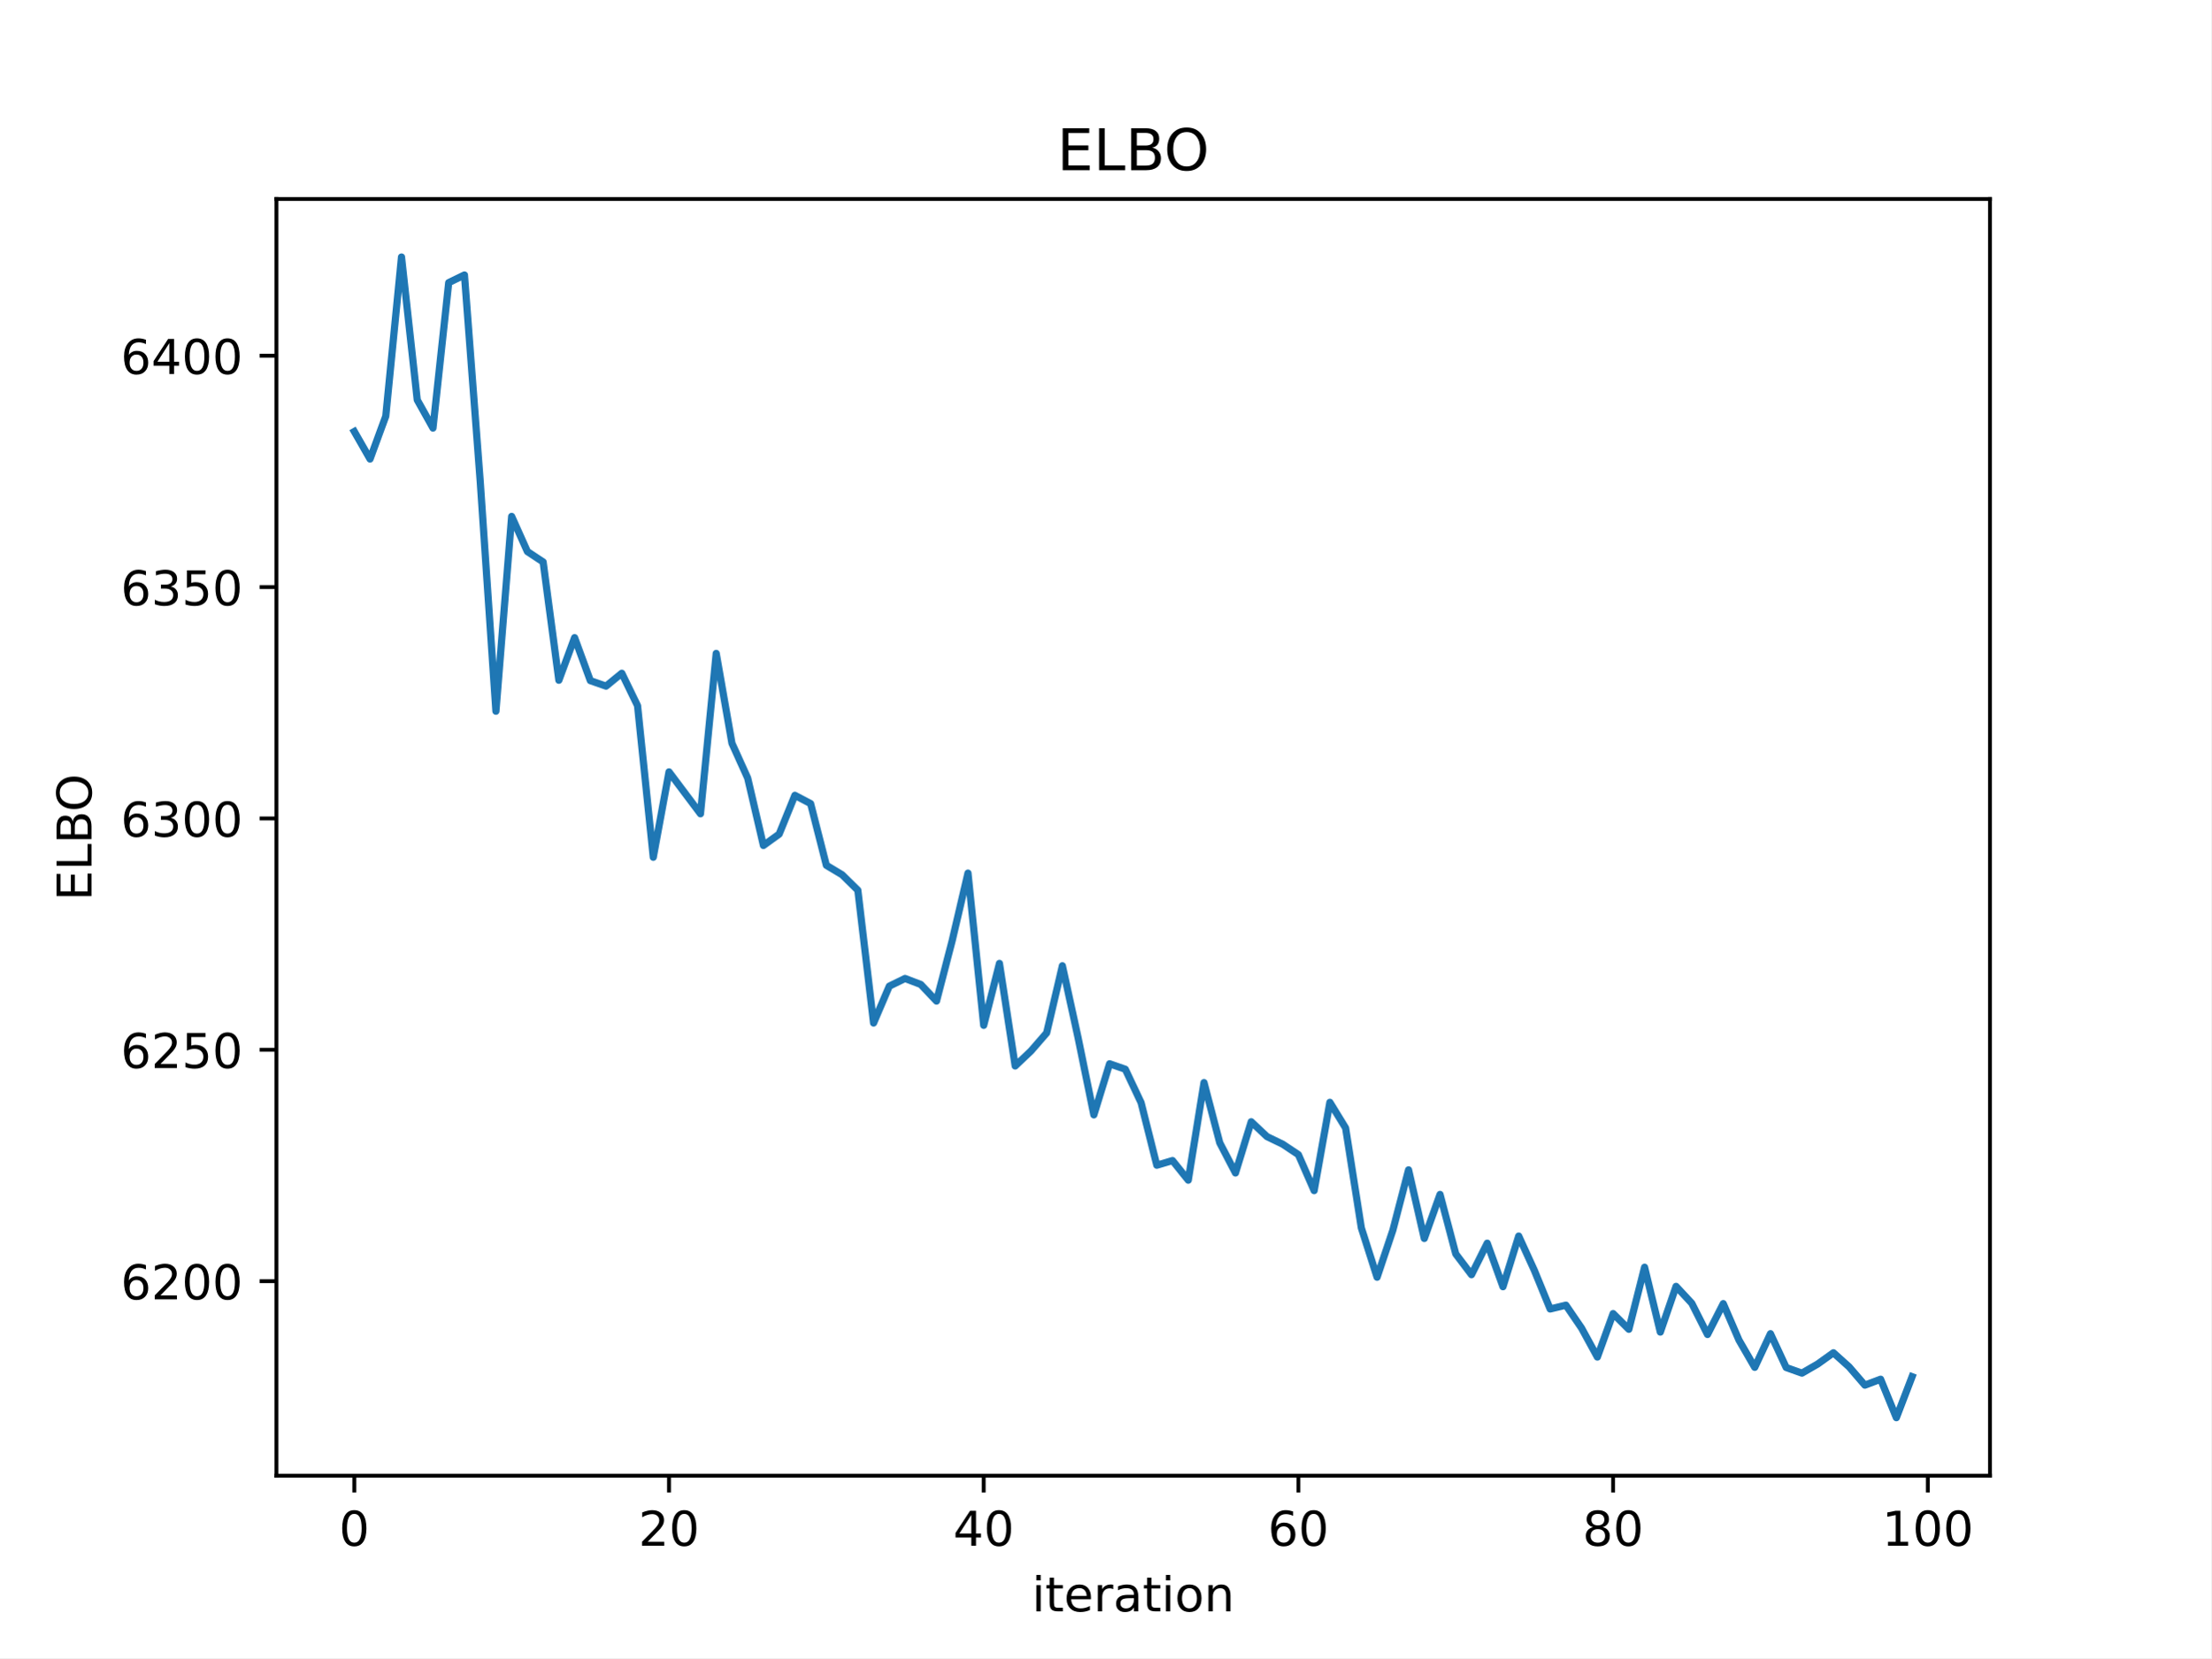
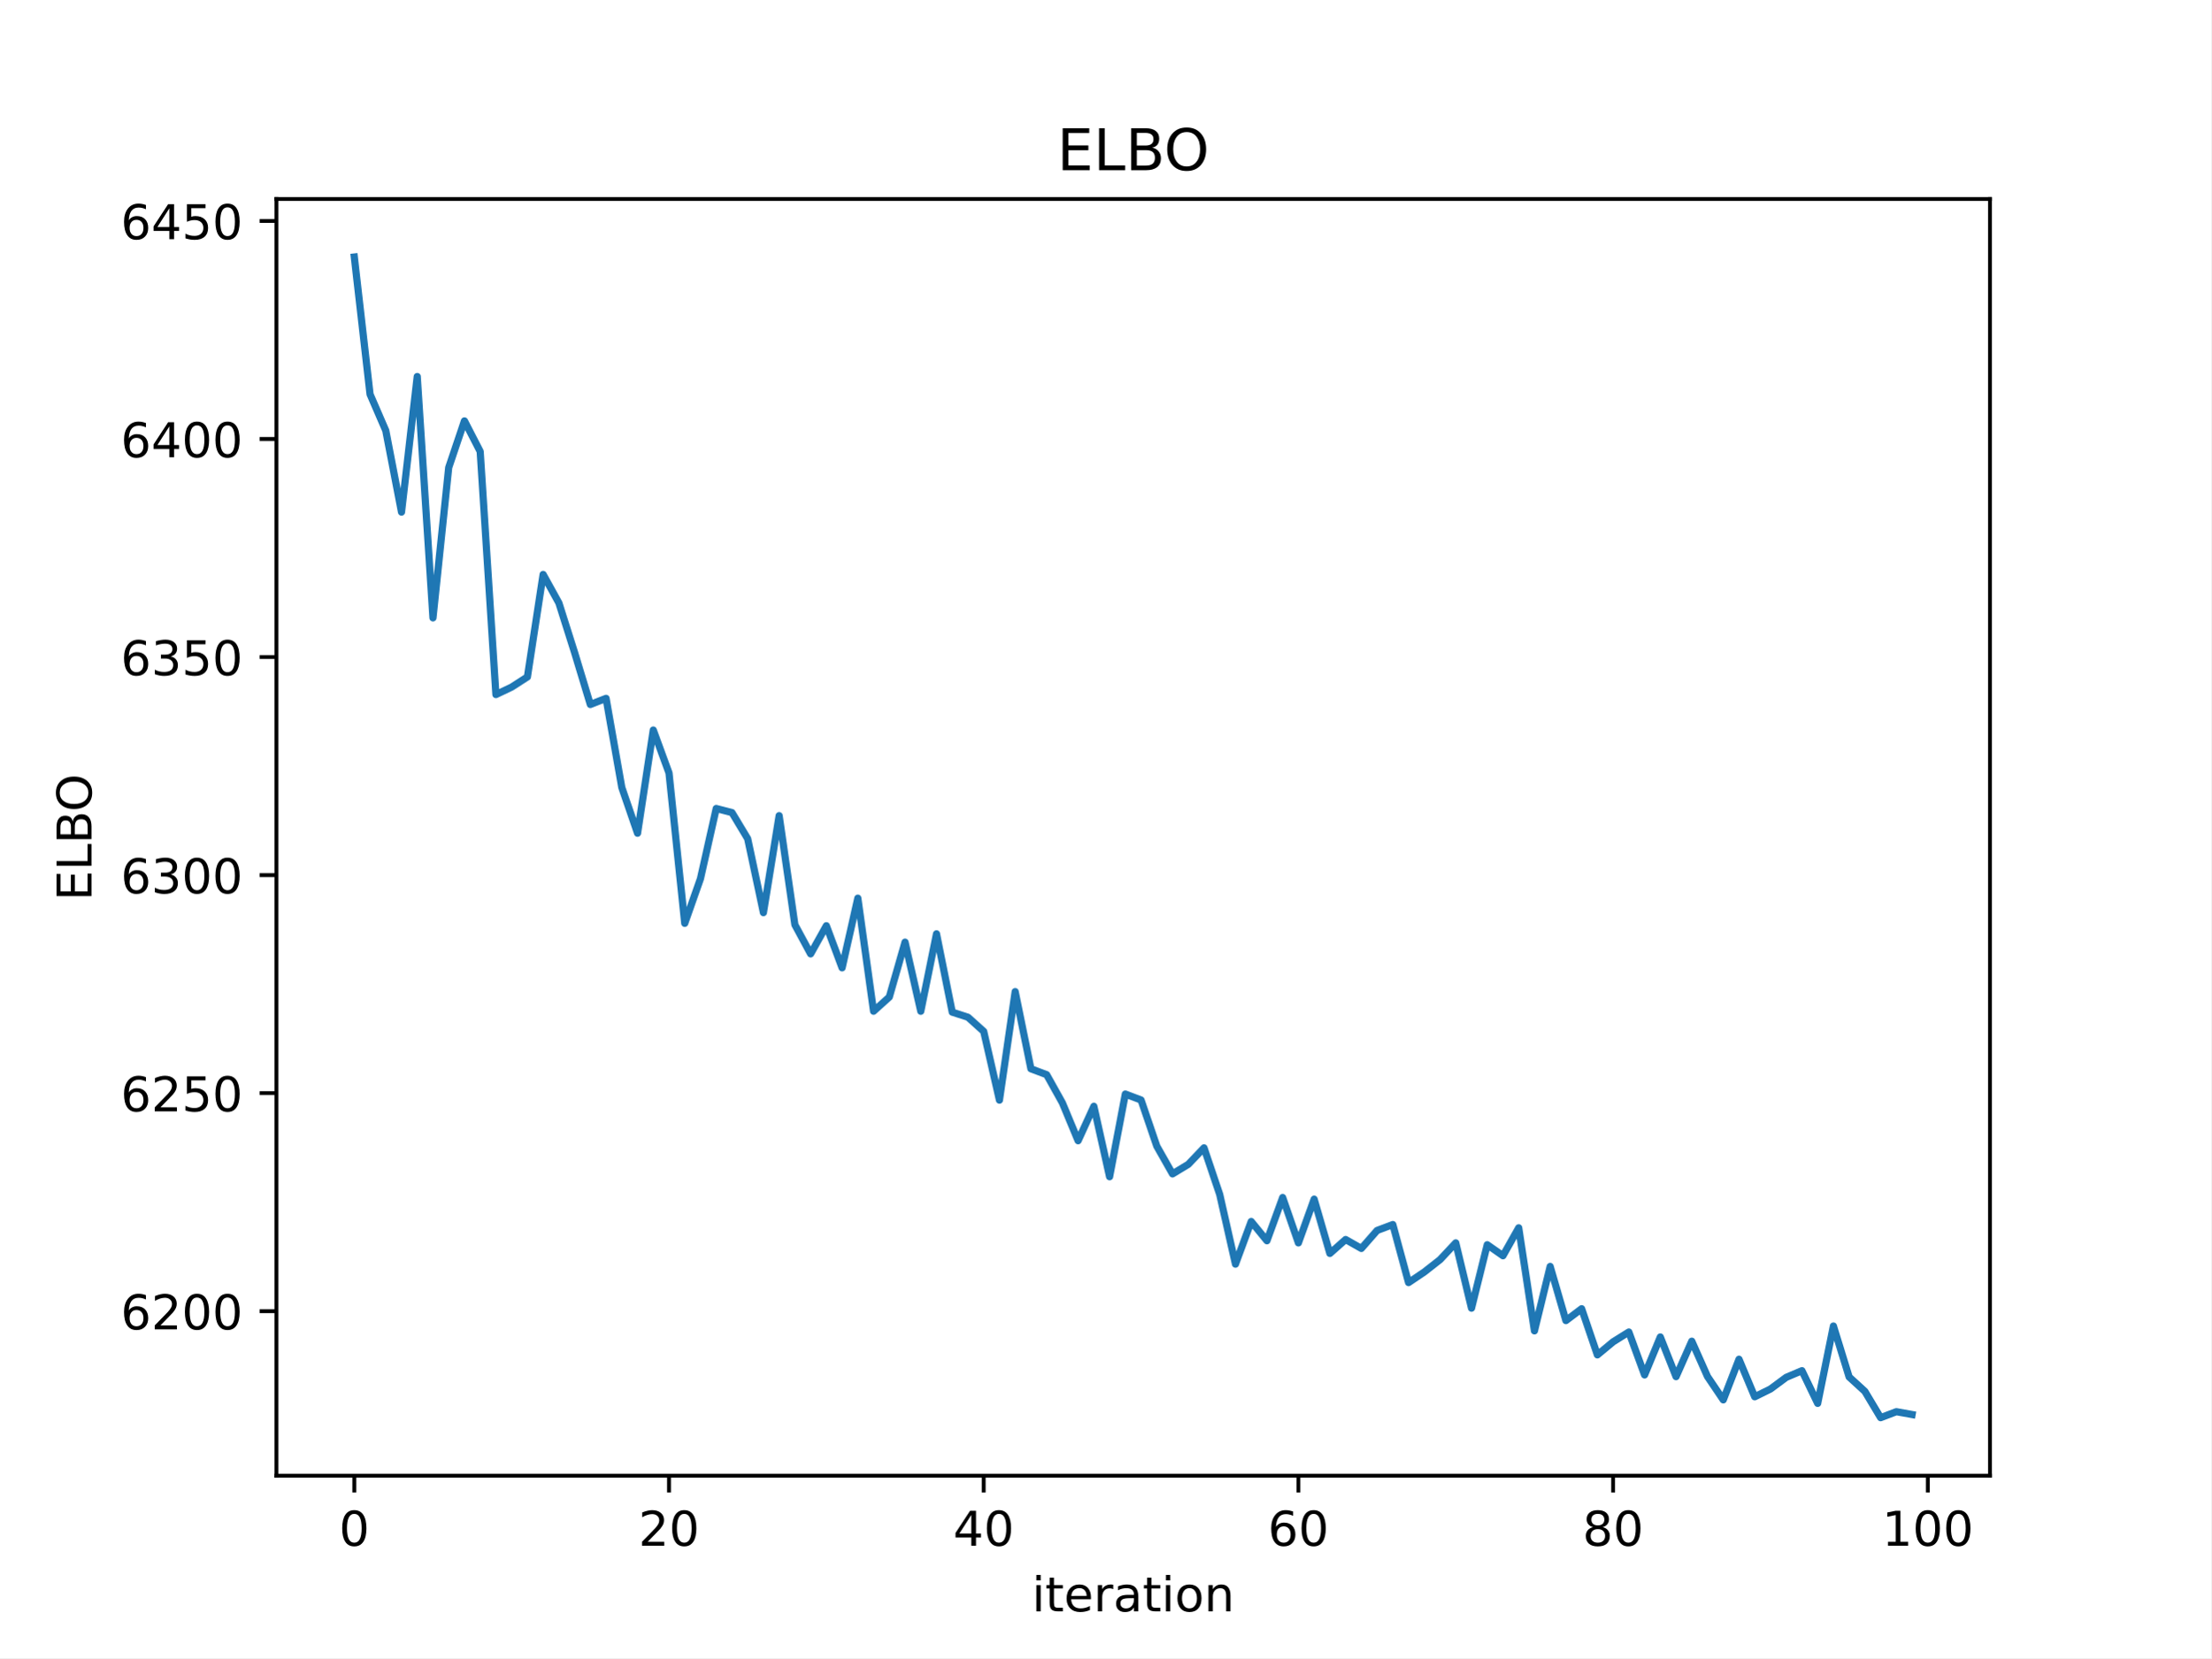
<svg xmlns="http://www.w3.org/2000/svg" xmlns:xlink="http://www.w3.org/1999/xlink" width="460.8pt" height="345.6pt" viewBox="0 0 460.8 345.6" version="1.1">
  <defs>
    <style type="text/css">*{stroke-linejoin: round; stroke-linecap: butt}</style>
  </defs>
  <g id="figure_1">
    <g id="patch_1">
      <path d="M 0 345.6  L 460.8 345.6  L 460.8 0  L 0 0  z " style="fill: #ffffff" />
    </g>
    <g id="axes_1">
      <g id="patch_2">
        <path d="M 57.6 307.584  L 414.72 307.584  L 414.72 41.472  L 57.6 41.472  z " style="fill: #ffffff" />
      </g>
      <g id="matplotlib.axis_1">
        <g id="xtick_1">
          <g id="line2d_1">
            <defs>
-               <path id="mfac54f46d4" d="M 0 0  L 0 3.5  " style="stroke: #000000; stroke-width: 0.8" />
-             </defs>
-             <g>
-               <use xlink:href="#mfac54f46d4" x="73.833" y="307.584" style="stroke: #000000; stroke-width: 0.8" />
+               <path id="me61366a120" d="M 0 0  L 0 3.5  " style="stroke: #000000; stroke-width: 0.8" />
+             </defs>
+             <g>
+               <use xlink:href="#me61366a120" x="73.833" y="307.584" style="stroke: #000000; stroke-width: 0.8" />
            </g>
          </g>
          <g id="text_1">
            <g transform="translate(70.65148 322.1824) scale(0.1 -0.1)">
              <defs>
                <path id="DejaVuSans-30" d="M 2034 4250  Q 1547 4250 1301 3770  Q 1056 3291 1056 2328  Q 1056 1369 1301 889  Q 1547 409 2034 409  Q 2525 409 2770 889  Q 3016 1369 3016 2328  Q 3016 3291 2770 3770  Q 2525 4250 2034 4250  z M 2034 4750  Q 2819 4750 3233 4129  Q 3647 3509 3647 2328  Q 3647 1150 3233 529  Q 2819 -91 2034 -91  Q 1250 -91 836 529  Q 422 1150 422 2328  Q 422 3509 836 4129  Q 1250 4750 2034 4750  z " transform="scale(0.015625)" />
              </defs>
              <use xlink:href="#DejaVuSans-30" />
            </g>
          </g>
        </g>
        <g id="xtick_2">
          <g id="line2d_2">
            <g>
-               <use xlink:href="#mfac54f46d4" x="139.42" y="307.584" style="stroke: #000000; stroke-width: 0.8" />
+               <use xlink:href="#me61366a120" x="139.42" y="307.584" style="stroke: #000000; stroke-width: 0.8" />
            </g>
          </g>
          <g id="text_2">
            <g transform="translate(133.057 322.1824) scale(0.1 -0.1)">
              <defs>
                <path id="DejaVuSans-32" d="M 1228 531  L 3431 531  L 3431 0  L 469 0  L 469 531  Q 828 903 1448 1529  Q 2069 2156 2228 2338  Q 2531 2678 2651 2914  Q 2772 3150 2772 3378  Q 2772 3750 2511 3984  Q 2250 4219 1831 4219  Q 1534 4219 1204 4116  Q 875 4013 500 3803  L 500 4441  Q 881 4594 1212 4672  Q 1544 4750 1819 4750  Q 2544 4750 2975 4387  Q 3406 4025 3406 3419  Q 3406 3131 3298 2873  Q 3191 2616 2906 2266  Q 2828 2175 2409 1742  Q 1991 1309 1228 531  z " transform="scale(0.015625)" />
              </defs>
              <use xlink:href="#DejaVuSans-32" />
              <use xlink:href="#DejaVuSans-30" transform="translate(63.62305 0)" />
            </g>
          </g>
        </g>
        <g id="xtick_3">
          <g id="line2d_3">
            <g>
-               <use xlink:href="#mfac54f46d4" x="205.006" y="307.584" style="stroke: #000000; stroke-width: 0.8" />
+               <use xlink:href="#me61366a120" x="205.006" y="307.584" style="stroke: #000000; stroke-width: 0.8" />
            </g>
          </g>
          <g id="text_3">
            <g transform="translate(198.6438 322.1824) scale(0.1 -0.1)">
              <defs>
                <path id="DejaVuSans-34" d="M 2419 4116  L 825 1625  L 2419 1625  L 2419 4116  z M 2253 4666  L 3047 4666  L 3047 1625  L 3713 1625  L 3713 1100  L 3047 1100  L 3047 0  L 2419 0  L 2419 1100  L 313 1100  L 313 1709  L 2253 4666  z " transform="scale(0.015625)" />
              </defs>
              <use xlink:href="#DejaVuSans-34" />
              <use xlink:href="#DejaVuSans-30" transform="translate(63.62305 0)" />
            </g>
          </g>
        </g>
        <g id="xtick_4">
          <g id="line2d_4">
            <g>
-               <use xlink:href="#mfac54f46d4" x="270.593" y="307.584" style="stroke: #000000; stroke-width: 0.8" />
+               <use xlink:href="#me61366a120" x="270.593" y="307.584" style="stroke: #000000; stroke-width: 0.8" />
            </g>
          </g>
          <g id="text_4">
            <g transform="translate(264.2306 322.1824) scale(0.1 -0.1)">
              <defs>
                <path id="DejaVuSans-36" d="M 2113 2584  Q 1688 2584 1439 2293  Q 1191 2003 1191 1497  Q 1191 994 1439 701  Q 1688 409 2113 409  Q 2538 409 2786 701  Q 3034 994 3034 1497  Q 3034 2003 2786 2293  Q 2538 2584 2113 2584  z M 3366 4563  L 3366 3988  Q 3128 4100 2886 4159  Q 2644 4219 2406 4219  Q 1781 4219 1451 3797  Q 1122 3375 1075 2522  Q 1259 2794 1537 2939  Q 1816 3084 2150 3084  Q 2853 3084 3261 2657  Q 3669 2231 3669 1497  Q 3669 778 3244 343  Q 2819 -91 2113 -91  Q 1303 -91 875 529  Q 447 1150 447 2328  Q 447 3434 972 4092  Q 1497 4750 2381 4750  Q 2619 4750 2861 4703  Q 3103 4656 3366 4563  z " transform="scale(0.015625)" />
              </defs>
              <use xlink:href="#DejaVuSans-36" />
              <use xlink:href="#DejaVuSans-30" transform="translate(63.62305 0)" />
            </g>
          </g>
        </g>
        <g id="xtick_5">
          <g id="line2d_5">
            <g>
-               <use xlink:href="#mfac54f46d4" x="336.18" y="307.584" style="stroke: #000000; stroke-width: 0.8" />
+               <use xlink:href="#me61366a120" x="336.18" y="307.584" style="stroke: #000000; stroke-width: 0.8" />
            </g>
          </g>
          <g id="text_5">
            <g transform="translate(329.8173 322.1824) scale(0.1 -0.1)">
              <defs>
                <path id="DejaVuSans-38" d="M 2034 2216  Q 1584 2216 1326 1975  Q 1069 1734 1069 1313  Q 1069 891 1326 650  Q 1584 409 2034 409  Q 2484 409 2743 651  Q 3003 894 3003 1313  Q 3003 1734 2745 1975  Q 2488 2216 2034 2216  z M 1403 2484  Q 997 2584 770 2862  Q 544 3141 544 3541  Q 544 4100 942 4425  Q 1341 4750 2034 4750  Q 2731 4750 3128 4425  Q 3525 4100 3525 3541  Q 3525 3141 3298 2862  Q 3072 2584 2669 2484  Q 3125 2378 3379 2068  Q 3634 1759 3634 1313  Q 3634 634 3220 271  Q 2806 -91 2034 -91  Q 1263 -91 848 271  Q 434 634 434 1313  Q 434 1759 690 2068  Q 947 2378 1403 2484  z M 1172 3481  Q 1172 3119 1398 2916  Q 1625 2713 2034 2713  Q 2441 2713 2670 2916  Q 2900 3119 2900 3481  Q 2900 3844 2670 4047  Q 2441 4250 2034 4250  Q 1625 4250 1398 4047  Q 1172 3844 1172 3481  z " transform="scale(0.015625)" />
              </defs>
              <use xlink:href="#DejaVuSans-38" />
              <use xlink:href="#DejaVuSans-30" transform="translate(63.62305 0)" />
            </g>
          </g>
        </g>
        <g id="xtick_6">
          <g id="line2d_6">
            <g>
-               <use xlink:href="#mfac54f46d4" x="401.767" y="307.584" style="stroke: #000000; stroke-width: 0.8" />
+               <use xlink:href="#me61366a120" x="401.767" y="307.584" style="stroke: #000000; stroke-width: 0.8" />
            </g>
          </g>
          <g id="text_6">
            <g transform="translate(392.2229 322.1824) scale(0.1 -0.1)">
              <defs>
                <path id="DejaVuSans-31" d="M 794 531  L 1825 531  L 1825 4091  L 703 3866  L 703 4441  L 1819 4666  L 2450 4666  L 2450 531  L 3481 531  L 3481 0  L 794 0  L 794 531  z " transform="scale(0.015625)" />
              </defs>
              <use xlink:href="#DejaVuSans-31" />
              <use xlink:href="#DejaVuSans-30" transform="translate(63.62305 0)" />
              <use xlink:href="#DejaVuSans-30" transform="translate(127.2461 0)" />
            </g>
          </g>
        </g>
        <g id="text_7">
          <g transform="translate(215.0373 335.8606) scale(0.1 -0.1)">
            <defs>
              <path id="DejaVuSans-69" d="M 603 3500  L 1178 3500  L 1178 0  L 603 0  L 603 3500  z M 603 4863  L 1178 4863  L 1178 4134  L 603 4134  L 603 4863  z " transform="scale(0.015625)" />
              <path id="DejaVuSans-74" d="M 1172 4494  L 1172 3500  L 2356 3500  L 2356 3053  L 1172 3053  L 1172 1153  Q 1172 725 1289 603  Q 1406 481 1766 481  L 2356 481  L 2356 0  L 1766 0  Q 1100 0 847 248  Q 594 497 594 1153  L 594 3053  L 172 3053  L 172 3500  L 594 3500  L 594 4494  L 1172 4494  z " transform="scale(0.015625)" />
              <path id="DejaVuSans-65" d="M 3597 1894  L 3597 1613  L 953 1613  Q 991 1019 1311 708  Q 1631 397 2203 397  Q 2534 397 2845 478  Q 3156 559 3463 722  L 3463 178  Q 3153 47 2828 -22  Q 2503 -91 2169 -91  Q 1331 -91 842 396  Q 353 884 353 1716  Q 353 2575 817 3079  Q 1281 3584 2069 3584  Q 2775 3584 3186 3129  Q 3597 2675 3597 1894  z M 3022 2063  Q 3016 2534 2758 2815  Q 2500 3097 2075 3097  Q 1594 3097 1305 2825  Q 1016 2553 972 2059  L 3022 2063  z " transform="scale(0.015625)" />
              <path id="DejaVuSans-72" d="M 2631 2963  Q 2534 3019 2420 3045  Q 2306 3072 2169 3072  Q 1681 3072 1420 2755  Q 1159 2438 1159 1844  L 1159 0  L 581 0  L 581 3500  L 1159 3500  L 1159 2956  Q 1341 3275 1631 3429  Q 1922 3584 2338 3584  Q 2397 3584 2469 3576  Q 2541 3569 2628 3553  L 2631 2963  z " transform="scale(0.015625)" />
              <path id="DejaVuSans-61" d="M 2194 1759  Q 1497 1759 1228 1600  Q 959 1441 959 1056  Q 959 750 1161 570  Q 1363 391 1709 391  Q 2188 391 2477 730  Q 2766 1069 2766 1631  L 2766 1759  L 2194 1759  z M 3341 1997  L 3341 0  L 2766 0  L 2766 531  Q 2569 213 2275 61  Q 1981 -91 1556 -91  Q 1019 -91 701 211  Q 384 513 384 1019  Q 384 1609 779 1909  Q 1175 2209 1959 2209  L 2766 2209  L 2766 2266  Q 2766 2663 2505 2880  Q 2244 3097 1772 3097  Q 1472 3097 1187 3025  Q 903 2953 641 2809  L 641 3341  Q 956 3463 1253 3523  Q 1550 3584 1831 3584  Q 2591 3584 2966 3190  Q 3341 2797 3341 1997  z " transform="scale(0.015625)" />
              <path id="DejaVuSans-6f" d="M 1959 3097  Q 1497 3097 1228 2736  Q 959 2375 959 1747  Q 959 1119 1226 758  Q 1494 397 1959 397  Q 2419 397 2687 759  Q 2956 1122 2956 1747  Q 2956 2369 2687 2733  Q 2419 3097 1959 3097  z M 1959 3584  Q 2709 3584 3137 3096  Q 3566 2609 3566 1747  Q 3566 888 3137 398  Q 2709 -91 1959 -91  Q 1206 -91 779 398  Q 353 888 353 1747  Q 353 2609 779 3096  Q 1206 3584 1959 3584  z " transform="scale(0.015625)" />
              <path id="DejaVuSans-6e" d="M 3513 2113  L 3513 0  L 2938 0  L 2938 2094  Q 2938 2591 2744 2837  Q 2550 3084 2163 3084  Q 1697 3084 1428 2787  Q 1159 2491 1159 1978  L 1159 0  L 581 0  L 581 3500  L 1159 3500  L 1159 2956  Q 1366 3272 1645 3428  Q 1925 3584 2291 3584  Q 2894 3584 3203 3211  Q 3513 2838 3513 2113  z " transform="scale(0.015625)" />
            </defs>
            <use xlink:href="#DejaVuSans-69" />
            <use xlink:href="#DejaVuSans-74" transform="translate(27.7832 0)" />
            <use xlink:href="#DejaVuSans-65" transform="translate(66.99219 0)" />
            <use xlink:href="#DejaVuSans-72" transform="translate(128.5156 0)" />
            <use xlink:href="#DejaVuSans-61" transform="translate(169.6289 0)" />
            <use xlink:href="#DejaVuSans-74" transform="translate(230.9082 0)" />
            <use xlink:href="#DejaVuSans-69" transform="translate(270.1172 0)" />
            <use xlink:href="#DejaVuSans-6f" transform="translate(297.9004 0)" />
            <use xlink:href="#DejaVuSans-6e" transform="translate(359.082 0)" />
          </g>
        </g>
      </g>
      <g id="matplotlib.axis_2">
        <g id="ytick_1">
          <g id="line2d_7">
            <defs>
-               <path id="m17e69e0c9d" d="M 0 0  L -3.5 0  " style="stroke: #000000; stroke-width: 0.8" />
-             </defs>
-             <g>
-               <use xlink:href="#m17e69e0c9d" x="57.6" y="267.032" style="stroke: #000000; stroke-width: 0.8" />
+               <path id="m8907d0067c" d="M 0 0  L -3.5 0  " style="stroke: #000000; stroke-width: 0.8" />
+             </defs>
+             <g>
+               <use xlink:href="#m8907d0067c" x="57.6" y="273.288" style="stroke: #000000; stroke-width: 0.8" />
            </g>
          </g>
          <g id="text_8">
-             <g transform="translate(25.15 270.8313) scale(0.1 -0.1)">
+             <g transform="translate(25.15 277.0871) scale(0.1 -0.1)">
              <use xlink:href="#DejaVuSans-36" />
              <use xlink:href="#DejaVuSans-32" transform="translate(63.62305 0)" />
              <use xlink:href="#DejaVuSans-30" transform="translate(127.2461 0)" />
              <use xlink:href="#DejaVuSans-30" transform="translate(190.8691 0)" />
            </g>
          </g>
        </g>
        <g id="ytick_2">
          <g id="line2d_8">
            <g>
-               <use xlink:href="#m17e69e0c9d" x="57.6" y="218.809" style="stroke: #000000; stroke-width: 0.8" />
+               <use xlink:href="#m8907d0067c" x="57.6" y="227.84" style="stroke: #000000; stroke-width: 0.8" />
            </g>
          </g>
          <g id="text_9">
-             <g transform="translate(25.15 222.6081) scale(0.1 -0.1)">
+             <g transform="translate(25.15 231.6393) scale(0.1 -0.1)">
              <defs>
                <path id="DejaVuSans-35" d="M 691 4666  L 3169 4666  L 3169 4134  L 1269 4134  L 1269 2991  Q 1406 3038 1543 3061  Q 1681 3084 1819 3084  Q 2600 3084 3056 2656  Q 3513 2228 3513 1497  Q 3513 744 3044 326  Q 2575 -91 1722 -91  Q 1428 -91 1123 -41  Q 819 9 494 109  L 494 744  Q 775 591 1075 516  Q 1375 441 1709 441  Q 2250 441 2565 725  Q 2881 1009 2881 1497  Q 2881 1984 2565 2268  Q 2250 2553 1709 2553  Q 1456 2553 1204 2497  Q 953 2441 691 2322  L 691 4666  z " transform="scale(0.015625)" />
              </defs>
              <use xlink:href="#DejaVuSans-36" />
              <use xlink:href="#DejaVuSans-32" transform="translate(63.62305 0)" />
              <use xlink:href="#DejaVuSans-35" transform="translate(127.2461 0)" />
              <use xlink:href="#DejaVuSans-30" transform="translate(190.8691 0)" />
            </g>
          </g>
        </g>
        <g id="ytick_3">
          <g id="line2d_9">
            <g>
-               <use xlink:href="#m17e69e0c9d" x="57.6" y="170.586" style="stroke: #000000; stroke-width: 0.8" />
+               <use xlink:href="#m8907d0067c" x="57.6" y="182.392" style="stroke: #000000; stroke-width: 0.8" />
            </g>
          </g>
          <g id="text_10">
-             <g transform="translate(25.15 174.3848) scale(0.1 -0.1)">
+             <g transform="translate(25.15 186.1916) scale(0.1 -0.1)">
              <defs>
                <path id="DejaVuSans-33" d="M 2597 2516  Q 3050 2419 3304 2112  Q 3559 1806 3559 1356  Q 3559 666 3084 287  Q 2609 -91 1734 -91  Q 1441 -91 1130 -33  Q 819 25 488 141  L 488 750  Q 750 597 1062 519  Q 1375 441 1716 441  Q 2309 441 2620 675  Q 2931 909 2931 1356  Q 2931 1769 2642 2001  Q 2353 2234 1838 2234  L 1294 2234  L 1294 2753  L 1863 2753  Q 2328 2753 2575 2939  Q 2822 3125 2822 3475  Q 2822 3834 2567 4026  Q 2313 4219 1838 4219  Q 1578 4219 1281 4162  Q 984 4106 628 3988  L 628 4550  Q 988 4650 1302 4700  Q 1616 4750 1894 4750  Q 2613 4750 3031 4423  Q 3450 4097 3450 3541  Q 3450 3153 3228 2886  Q 3006 2619 2597 2516  z " transform="scale(0.015625)" />
              </defs>
              <use xlink:href="#DejaVuSans-36" />
              <use xlink:href="#DejaVuSans-33" transform="translate(63.62305 0)" />
              <use xlink:href="#DejaVuSans-30" transform="translate(127.2461 0)" />
              <use xlink:href="#DejaVuSans-30" transform="translate(190.8691 0)" />
            </g>
          </g>
        </g>
        <g id="ytick_4">
          <g id="line2d_10">
            <g>
-               <use xlink:href="#m17e69e0c9d" x="57.6" y="122.362" style="stroke: #000000; stroke-width: 0.8" />
+               <use xlink:href="#m8907d0067c" x="57.6" y="136.945" style="stroke: #000000; stroke-width: 0.8" />
            </g>
          </g>
          <g id="text_11">
-             <g transform="translate(25.15 126.1616) scale(0.1 -0.1)">
+             <g transform="translate(25.15 140.7438) scale(0.1 -0.1)">
              <use xlink:href="#DejaVuSans-36" />
              <use xlink:href="#DejaVuSans-33" transform="translate(63.62305 0)" />
              <use xlink:href="#DejaVuSans-35" transform="translate(127.2461 0)" />
              <use xlink:href="#DejaVuSans-30" transform="translate(190.8691 0)" />
            </g>
          </g>
        </g>
        <g id="ytick_5">
          <g id="line2d_11">
            <g>
-               <use xlink:href="#m17e69e0c9d" x="57.6" y="74.139" style="stroke: #000000; stroke-width: 0.8" />
+               <use xlink:href="#m8907d0067c" x="57.6" y="91.497" style="stroke: #000000; stroke-width: 0.8" />
            </g>
          </g>
          <g id="text_12">
-             <g transform="translate(25.15 77.93838) scale(0.1 -0.1)">
+             <g transform="translate(25.15 95.29611) scale(0.1 -0.1)">
              <use xlink:href="#DejaVuSans-36" />
              <use xlink:href="#DejaVuSans-34" transform="translate(63.62305 0)" />
              <use xlink:href="#DejaVuSans-30" transform="translate(127.2461 0)" />
              <use xlink:href="#DejaVuSans-30" transform="translate(190.8691 0)" />
            </g>
          </g>
        </g>
-         <g id="text_13">
+         <g id="ytick_6">
+           <g id="line2d_12">
+             <g>
+               <use xlink:href="#m8907d0067c" x="57.6" y="46.049" style="stroke: #000000; stroke-width: 0.8" />
+             </g>
+           </g>
+           <g id="text_13">
+             <g transform="translate(25.15 49.84837) scale(0.1 -0.1)">
+               <use xlink:href="#DejaVuSans-36" />
+               <use xlink:href="#DejaVuSans-34" transform="translate(63.62305 0)" />
+               <use xlink:href="#DejaVuSans-35" transform="translate(127.2461 0)" />
+               <use xlink:href="#DejaVuSans-30" transform="translate(190.8691 0)" />
+             </g>
+           </g>
+         </g>
+         <g id="text_14">
          <g transform="translate(19.07031 187.7522) rotate(-90) scale(0.1 -0.1)">
            <defs>
              <path id="DejaVuSans-45" d="M 628 4666  L 3578 4666  L 3578 4134  L 1259 4134  L 1259 2753  L 3481 2753  L 3481 2222  L 1259 2222  L 1259 531  L 3634 531  L 3634 0  L 628 0  L 628 4666  z " transform="scale(0.015625)" />
              <path id="DejaVuSans-4c" d="M 628 4666  L 1259 4666  L 1259 531  L 3531 531  L 3531 0  L 628 0  L 628 4666  z " transform="scale(0.015625)" />
              <path id="DejaVuSans-42" d="M 1259 2228  L 1259 519  L 2272 519  Q 2781 519 3026 730  Q 3272 941 3272 1375  Q 3272 1813 3026 2020  Q 2781 2228 2272 2228  L 1259 2228  z M 1259 4147  L 1259 2741  L 2194 2741  Q 2656 2741 2882 2914  Q 3109 3088 3109 3444  Q 3109 3797 2882 3972  Q 2656 4147 2194 4147  L 1259 4147  z M 628 4666  L 2241 4666  Q 2963 4666 3353 4366  Q 3744 4066 3744 3513  Q 3744 3084 3544 2831  Q 3344 2578 2956 2516  Q 3422 2416 3680 2098  Q 3938 1781 3938 1306  Q 3938 681 3513 340  Q 3088 0 2303 0  L 628 0  L 628 4666  z " transform="scale(0.015625)" />
              <path id="DejaVuSans-4f" d="M 2522 4238  Q 1834 4238 1429 3725  Q 1025 3213 1025 2328  Q 1025 1447 1429 934  Q 1834 422 2522 422  Q 3209 422 3611 934  Q 4013 1447 4013 2328  Q 4013 3213 3611 3725  Q 3209 4238 2522 4238  z M 2522 4750  Q 3503 4750 4090 4092  Q 4678 3434 4678 2328  Q 4678 1225 4090 567  Q 3503 -91 2522 -91  Q 1538 -91 948 565  Q 359 1222 359 2328  Q 359 3434 948 4092  Q 1538 4750 2522 4750  z " transform="scale(0.015625)" />
            </defs>
            <use xlink:href="#DejaVuSans-45" />
            <use xlink:href="#DejaVuSans-4c" transform="translate(63.18359 0)" />
            <use xlink:href="#DejaVuSans-42" transform="translate(118.8965 0)" />
            <use xlink:href="#DejaVuSans-4f" transform="translate(185.75 0)" />
          </g>
        </g>
      </g>
-       <g id="line2d_12">
-         <path d="M 73.833 89.943  L 77.112 95.671  L 80.391 86.739  L 83.671 53.568  L 86.95 83.354  L 90.229 89.219  L 93.509 58.906  L 96.788 57.31  L 100.067 100.228  L 103.347 148.238  L 106.626 107.635  L 109.905 114.957  L 113.185 117.127  L 116.464 141.788  L 119.743 132.907  L 123.023 141.864  L 126.302 143.008  L 129.581 140.323  L 132.861 147.085  L 136.14 178.679  L 139.42 160.883  L 142.699 165.252  L 145.978 169.617  L 149.258 136.191  L 152.537 154.921  L 155.816 162.174  L 159.096 176.226  L 162.375 173.855  L 165.654 165.766  L 168.934 167.5  L 172.213 180.357  L 175.492 182.319  L 178.772 185.541  L 182.051 213.233  L 185.33 205.546  L 188.61 203.943  L 191.889 205.193  L 195.168 208.658  L 198.448 196.002  L 201.727 181.983  L 205.006 213.712  L 208.286 200.804  L 211.565 222.181  L 214.844 219.069  L 218.124 215.295  L 221.403 201.297  L 224.682 216.326  L 227.962 232.379  L 231.241 221.719  L 234.52 222.867  L 237.8 229.813  L 241.079 242.87  L 244.358 241.899  L 247.638 245.986  L 250.917 225.651  L 254.196 238.184  L 257.476 244.485  L 260.755 233.81  L 264.034 236.901  L 267.314 238.485  L 270.593 240.67  L 273.872 248.168  L 277.152 229.757  L 280.431 235.11  L 283.71 255.936  L 286.99 266.22  L 290.269 256.438  L 293.548 243.836  L 296.828 258.143  L 300.107 248.956  L 303.386 261.355  L 306.666 265.693  L 309.945 259.121  L 313.224 268.192  L 316.504 257.636  L 319.783 264.827  L 323.062 272.839  L 326.342 272.042  L 329.621 276.844  L 332.9 282.854  L 336.18 273.794  L 339.459 277.069  L 342.739 264.137  L 346.018 277.653  L 349.297 268.118  L 352.577 271.647  L 355.856 278.151  L 359.135 271.722  L 362.415 279.331  L 365.694 285.001  L 368.973 277.988  L 372.253 285.038  L 375.532 286.206  L 378.811 284.309  L 382.091 281.961  L 385.37 284.909  L 388.649 288.712  L 391.929 287.474  L 395.208 295.488  L 398.487 286.949  " clip-path="url(#p7d281bbb29)" style="fill: none; stroke: #1f77b4; stroke-width: 1.5; stroke-linecap: square" />
+       <g id="line2d_13">
+         <path d="M 73.833 53.568  L 77.112 82.169  L 80.391 89.744  L 83.671 106.735  L 86.95 78.474  L 90.229 128.782  L 93.509 97.449  L 96.788 87.727  L 100.067 94.1  L 103.347 144.771  L 106.626 143.21  L 109.905 141.099  L 113.185 119.729  L 116.464 125.664  L 119.743 136.015  L 123.023 146.839  L 126.302 145.558  L 129.581 164.14  L 132.861 173.671  L 136.14 152.161  L 139.42 161.121  L 142.699 192.453  L 145.978 183.131  L 149.258 168.519  L 152.537 169.357  L 155.816 174.814  L 159.096 190.223  L 162.375 170.012  L 165.654 192.745  L 168.934 198.821  L 172.213 192.95  L 175.492 201.728  L 178.772 187.205  L 182.051 210.771  L 185.33 207.815  L 188.61 196.373  L 191.889 210.776  L 195.168 194.64  L 198.448 210.964  L 201.727 212.022  L 205.006 214.976  L 208.286 229.307  L 211.565 206.687  L 214.844 222.768  L 218.124 223.991  L 221.403 229.872  L 224.682 237.765  L 227.962 230.589  L 231.241 245.274  L 234.52 228.031  L 237.8 229.28  L 241.079 238.893  L 244.358 244.677  L 247.638 242.69  L 250.917 239.247  L 254.196 248.975  L 257.476 263.487  L 260.755 254.599  L 264.034 258.611  L 267.314 249.601  L 270.593 259.061  L 273.872 249.944  L 277.152 261.262  L 280.431 258.354  L 283.71 260.217  L 286.99 256.472  L 290.269 255.236  L 293.548 267.335  L 296.828 265.125  L 300.107 262.557  L 303.386 259.053  L 306.666 272.669  L 309.945 259.441  L 313.224 261.738  L 316.504 255.916  L 319.783 277.397  L 323.062 263.97  L 326.342 275.258  L 329.621 272.781  L 332.9 282.403  L 336.18 279.682  L 339.459 277.635  L 342.739 286.581  L 346.018 278.67  L 349.297 286.94  L 352.577 279.548  L 355.856 286.92  L 359.135 291.777  L 362.415 283.316  L 365.694 291.136  L 368.973 289.514  L 372.253 287.087  L 375.532 285.695  L 378.811 292.509  L 382.091 276.384  L 385.37 287.007  L 388.649 290.008  L 391.929 295.488  L 395.208 294.241  L 398.487 294.836  " clip-path="url(#p0a5323ea66)" style="fill: none; stroke: #1f77b4; stroke-width: 1.5; stroke-linecap: square" />
      </g>
      <g id="patch_3">
        <path d="M 57.6 307.584  L 57.6 41.472  " style="fill: none; stroke: #000000; stroke-width: 0.8; stroke-linejoin: miter; stroke-linecap: square" />
      </g>
      <g id="patch_4">
        <path d="M 414.72 307.584  L 414.72 41.472  " style="fill: none; stroke: #000000; stroke-width: 0.8; stroke-linejoin: miter; stroke-linecap: square" />
      </g>
      <g id="patch_5">
        <path d="M 57.6 307.584  L 414.72 307.584  " style="fill: none; stroke: #000000; stroke-width: 0.8; stroke-linejoin: miter; stroke-linecap: square" />
      </g>
      <g id="patch_6">
        <path d="M 57.6 41.472  L 414.72 41.472  " style="fill: none; stroke: #000000; stroke-width: 0.8; stroke-linejoin: miter; stroke-linecap: square" />
      </g>
-       <g id="text_14">
+       <g id="text_15">
        <g transform="translate(220.2909 35.472) scale(0.12 -0.12)">
          <use xlink:href="#DejaVuSans-45" />
          <use xlink:href="#DejaVuSans-4c" transform="translate(63.18359 0)" />
          <use xlink:href="#DejaVuSans-42" transform="translate(118.8965 0)" />
          <use xlink:href="#DejaVuSans-4f" transform="translate(185.75 0)" />
        </g>
      </g>
    </g>
  </g>
  <defs>
-     <clipPath id="p7d281bbb29">
+     <clipPath id="p0a5323ea66">
      <rect x="57.6" y="41.472" width="357.12" height="266.112" />
    </clipPath>
  </defs>
</svg>
